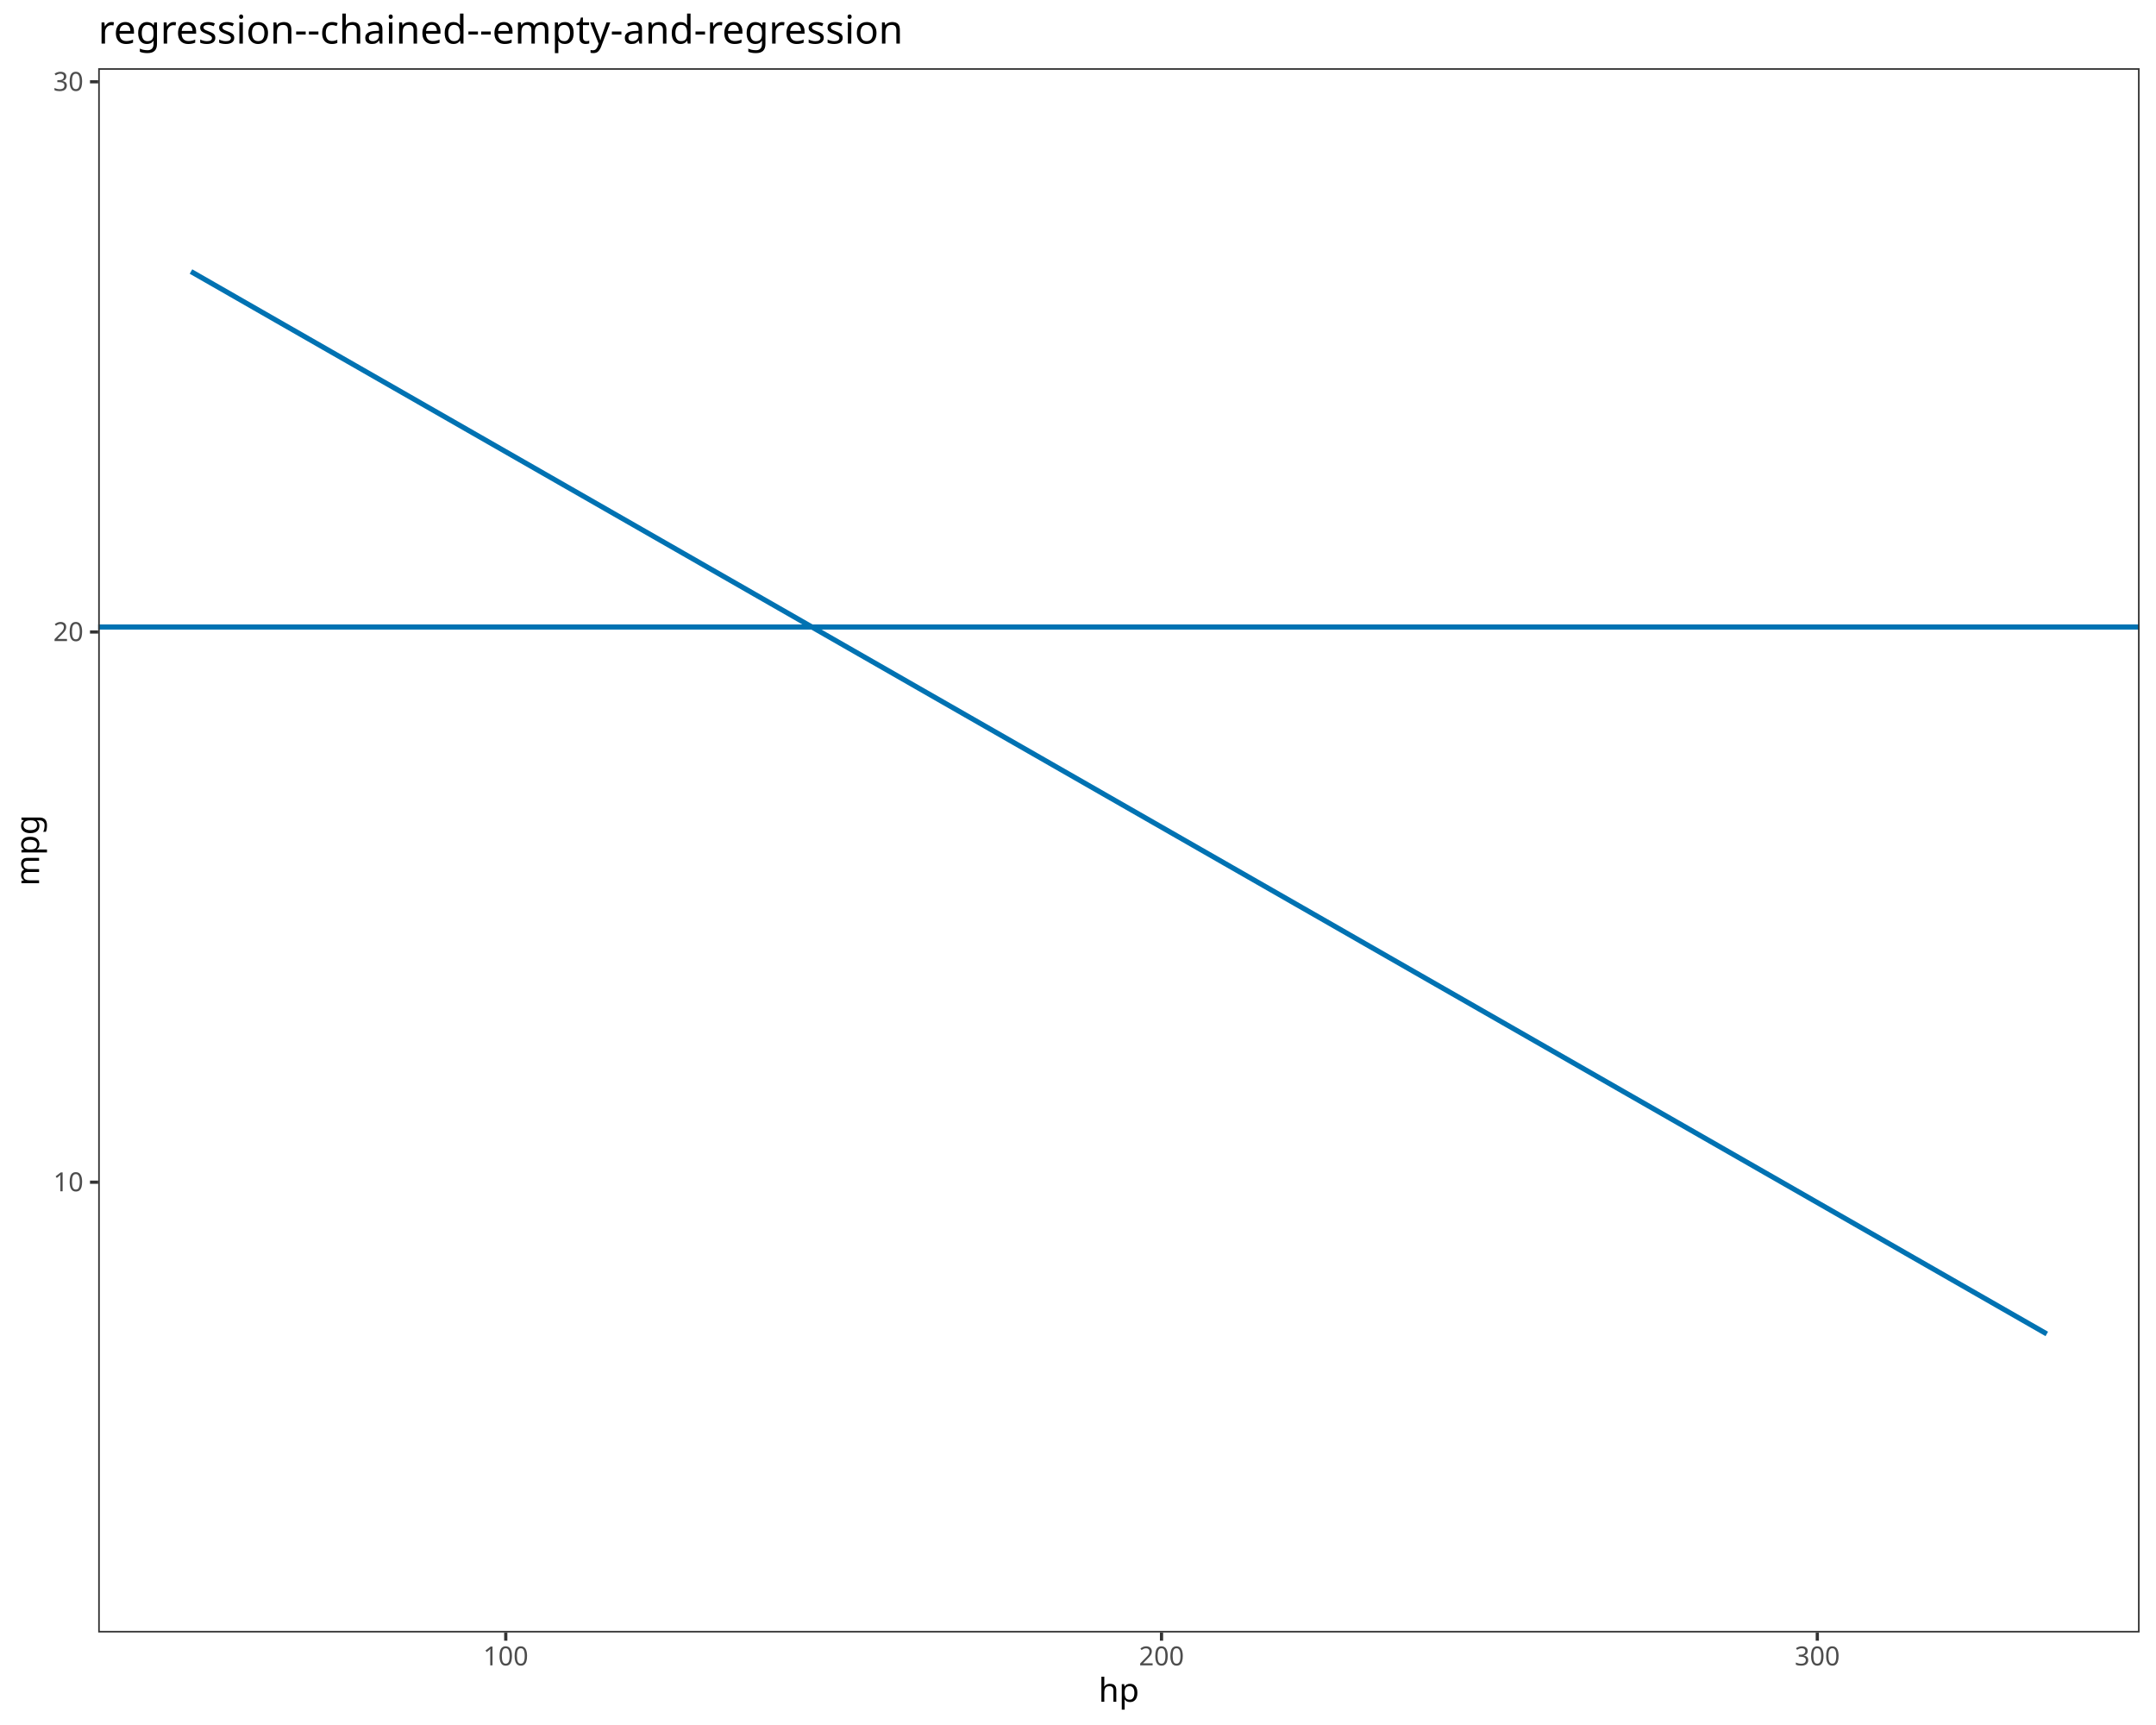
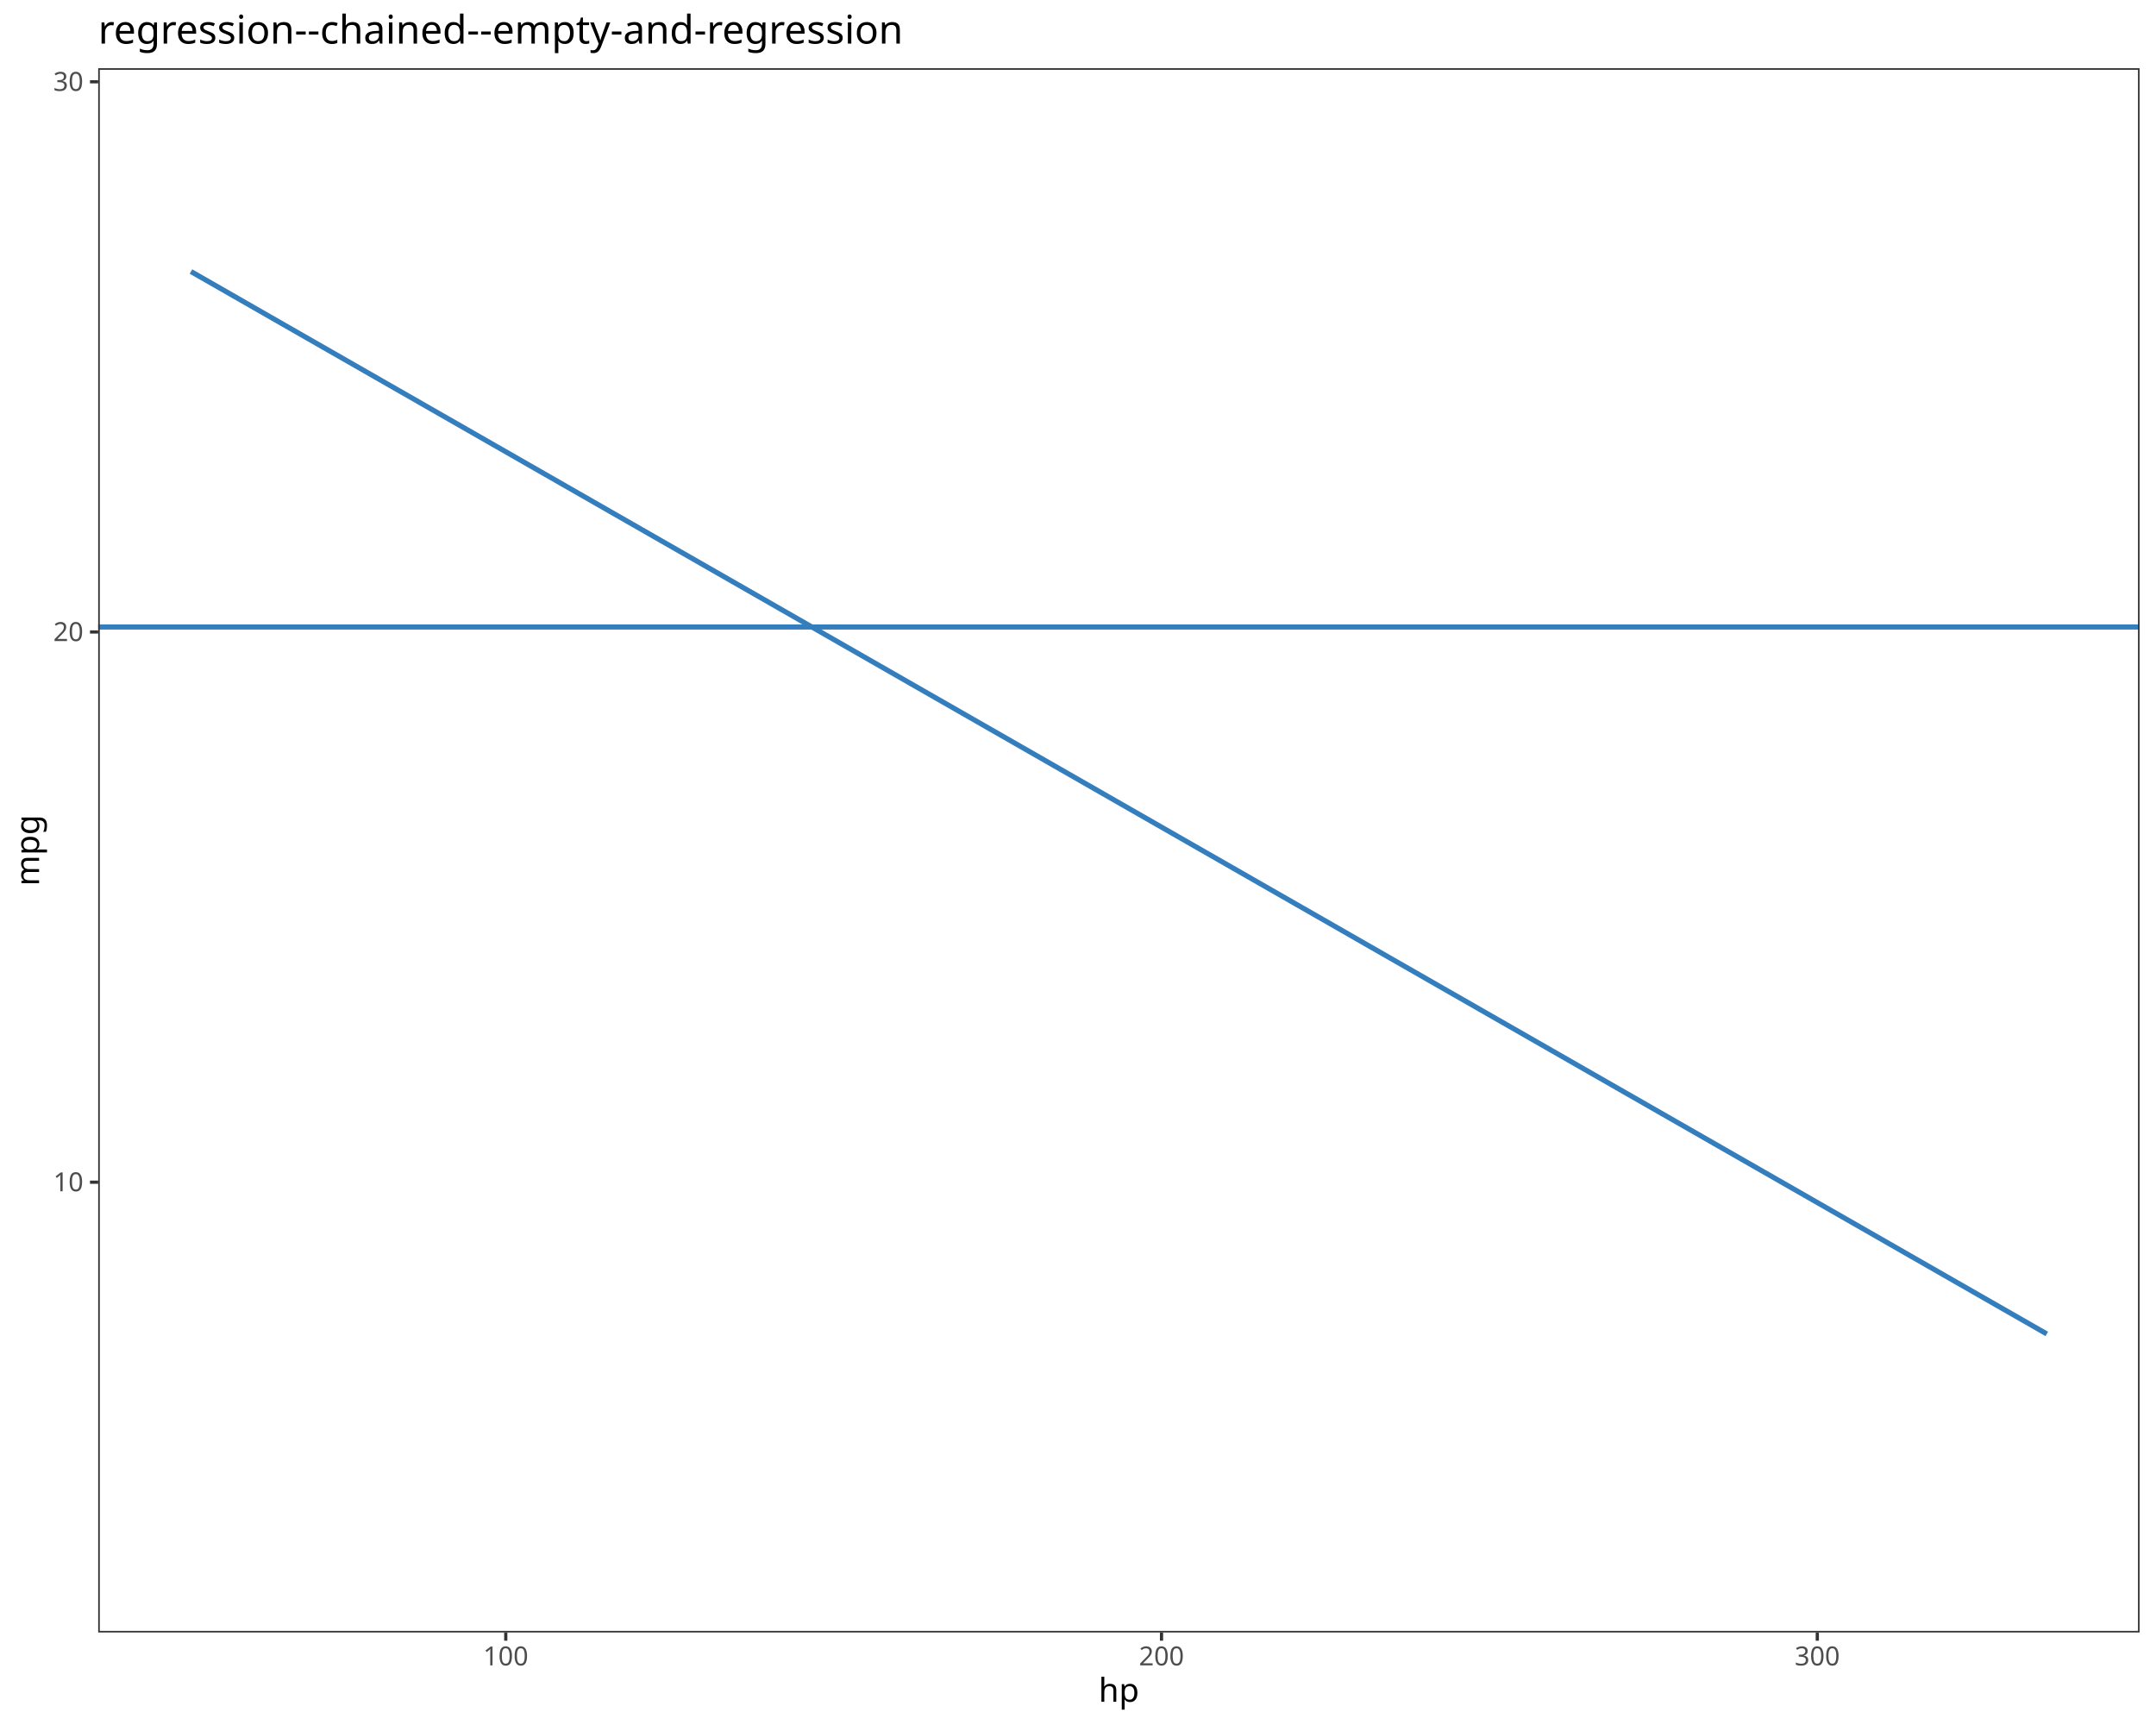
<svg xmlns="http://www.w3.org/2000/svg" class="svglite" data-engine-version="2.0" width="720.00pt" height="576.00pt" viewBox="0 0 720.00 576.00">
  <defs>
    <style type="text/css">
    .svglite line, .svglite polyline, .svglite polygon, .svglite path, .svglite rect, .svglite circle {
      fill: none;
      stroke: #000000;
      stroke-linecap: round;
      stroke-linejoin: round;
      stroke-miterlimit: 10.00;
    }
  </style>
  </defs>
  <rect width="100%" height="100%" style="stroke: none; fill: #FFFFFF;" />
  <defs>
    <clipPath id="cpMC4wMHw3MjAuMDB8MC4wMHw1NzYuMDA=">
      <rect x="0.00" y="0.00" width="720.00" height="576.00" />
    </clipPath>
  </defs>
  <g clip-path="url(#cpMC4wMHw3MjAuMDB8MC4wMHw1NzYuMDA=)">
    <rect x="0.00" y="0.00" width="720.00" height="576.00" style="stroke-width: 1.07; stroke: #FFFFFF; fill: #FFFFFF;" />
  </g>
  <defs>
    <clipPath id="cpMzIuNzl8NzE0LjUyfDIyLjc4fDU0NS4xMQ==">
      <rect x="32.79" y="22.78" width="681.73" height="522.33" />
    </clipPath>
  </defs>
  <g clip-path="url(#cpMzIuNzl8NzE0LjUyfDIyLjc4fDU0NS4xMQ==)">
    <rect x="32.79" y="22.78" width="681.73" height="522.33" style="stroke-width: 1.07; stroke: none; fill: #FFFFFF;" />
-     <polyline points="63.78,90.67 71.63,95.16 79.47,99.65 87.32,104.15 95.16,108.64 103.01,113.13 110.85,117.62 118.70,122.11 126.54,126.60 134.39,131.09 142.23,135.58 150.08,140.07 157.92,144.56 165.77,149.05 173.61,153.54 181.46,158.03 189.30,162.52 197.15,167.01 204.99,171.50 212.84,175.99 220.68,180.48 228.53,184.97 236.37,189.46 244.22,193.95 252.06,198.44 259.91,202.93 267.75,207.42 275.60,211.92 283.44,216.41 291.29,220.90 299.13,225.39 306.97,229.88 314.82,234.37 322.66,238.86 330.51,243.35 338.35,247.84 346.20,252.33 354.04,256.82 361.89,261.31 369.73,265.80 377.58,270.29 385.42,274.78 393.27,279.27 401.11,283.76 408.96,288.25 416.80,292.74 424.65,297.23 432.49,301.72 440.34,306.21 448.18,310.70 456.03,315.20 463.87,319.69 471.72,324.18 479.56,328.67 487.41,333.16 495.25,337.65 503.10,342.14 510.94,346.63 518.79,351.12 526.63,355.61 534.48,360.10 542.32,364.59 550.17,369.08 558.01,373.57 565.86,378.06 573.70,382.55 581.55,387.04 589.39,391.53 597.24,396.02 605.08,400.51 612.93,405.00 620.77,409.49 628.62,413.98 636.46,418.48 644.31,422.97 652.15,427.46 660.00,431.95 667.84,436.44 675.69,440.93 683.53,445.42 " style="stroke-width: 1.71; stroke: #0072B2; stroke-linecap: butt;" />
-     <line x1="32.79" y1="209.37" x2="714.52" y2="209.37" style="stroke-width: 1.71; stroke: #0072B2; stroke-linecap: butt;" />
+     <polyline points="63.78,90.67 71.63,95.16 79.47,99.65 87.32,104.15 95.16,108.64 103.01,113.13 110.85,117.62 118.70,122.11 126.54,126.60 134.39,131.09 142.23,135.58 150.08,140.07 157.92,144.56 165.77,149.05 173.61,153.54 181.46,158.03 189.30,162.52 197.15,167.01 204.99,171.50 212.84,175.99 220.68,180.48 228.53,184.97 236.37,189.46 244.22,193.95 252.06,198.44 259.91,202.93 267.75,207.42 275.60,211.92 283.44,216.41 291.29,220.90 299.13,225.39 306.97,229.88 314.82,234.37 322.66,238.86 330.51,243.35 338.35,247.84 346.20,252.33 354.04,256.82 361.89,261.31 369.73,265.80 377.58,270.29 385.42,274.78 393.27,279.27 401.11,283.76 408.96,288.25 416.80,292.74 424.65,297.23 432.49,301.72 440.34,306.21 448.18,310.70 456.03,315.20 463.87,319.69 471.72,324.18 479.56,328.67 487.41,333.16 495.25,337.65 503.10,342.14 510.94,346.63 518.79,351.12 526.63,355.61 534.48,360.10 542.32,364.59 550.17,369.08 558.01,373.57 565.86,378.06 573.70,382.55 581.55,387.04 589.39,391.53 597.24,396.02 605.08,400.51 612.93,405.00 620.77,409.49 628.62,413.98 636.46,418.48 644.31,422.97 652.15,427.46 660.00,431.95 667.84,436.44 675.69,440.93 683.53,445.42 " style="stroke-width: 1.71; stroke: #357EBD; stroke-linecap: butt;" />
+     <line x1="32.79" y1="209.37" x2="714.52" y2="209.37" style="stroke-width: 1.71; stroke: #357EBD; stroke-linecap: butt;" />
    <rect x="32.79" y="22.78" width="681.73" height="522.33" style="stroke-width: 1.07; stroke: #333333;" />
  </g>
  <g clip-path="url(#cpMC4wMHw3MjAuMDB8MC4wMHw1NzYuMDA=)">
    <text x="27.86" y="397.78" text-anchor="end" style="font-size: 8.80px; fill: #4D4D4D; font-family: sans;" textLength="9.79px" lengthAdjust="spacingAndGlyphs">10</text>
    <text x="27.86" y="214.06" text-anchor="end" style="font-size: 8.80px; fill: #4D4D4D; font-family: sans;" textLength="9.79px" lengthAdjust="spacingAndGlyphs">20</text>
    <text x="27.86" y="30.34" text-anchor="end" style="font-size: 8.80px; fill: #4D4D4D; font-family: sans;" textLength="9.79px" lengthAdjust="spacingAndGlyphs">30</text>
    <polyline points="30.05,394.75 32.79,394.75 " style="stroke-width: 1.07; stroke: #333333; stroke-linecap: butt;" />
    <polyline points="30.05,211.03 32.79,211.03 " style="stroke-width: 1.07; stroke: #333333; stroke-linecap: butt;" />
    <polyline points="30.05,27.31 32.79,27.31 " style="stroke-width: 1.07; stroke: #333333; stroke-linecap: butt;" />
    <polyline points="168.90,547.85 168.90,545.11 " style="stroke-width: 1.07; stroke: #333333; stroke-linecap: butt;" />
    <polyline points="387.89,547.85 387.89,545.11 " style="stroke-width: 1.07; stroke: #333333; stroke-linecap: butt;" />
    <polyline points="606.89,547.85 606.89,545.11 " style="stroke-width: 1.07; stroke: #333333; stroke-linecap: butt;" />
    <text x="168.90" y="556.10" text-anchor="middle" style="font-size: 8.80px; fill: #4D4D4D; font-family: sans;" textLength="14.68px" lengthAdjust="spacingAndGlyphs">100</text>
    <text x="387.89" y="556.10" text-anchor="middle" style="font-size: 8.80px; fill: #4D4D4D; font-family: sans;" textLength="14.68px" lengthAdjust="spacingAndGlyphs">200</text>
    <text x="606.89" y="556.10" text-anchor="middle" style="font-size: 8.80px; fill: #4D4D4D; font-family: sans;" textLength="14.68px" lengthAdjust="spacingAndGlyphs">300</text>
    <text x="373.66" y="568.24" text-anchor="middle" style="font-size: 11.00px; font-family: sans;" textLength="12.24px" lengthAdjust="spacingAndGlyphs">hp</text>
    <text transform="translate(13.05,283.95) rotate(-90)" text-anchor="middle" style="font-size: 11.00px; font-family: sans;" textLength="21.40px" lengthAdjust="spacingAndGlyphs">mpg</text>
    <text x="32.79" y="14.56" style="font-size: 13.20px; font-family: sans;" textLength="253.88px" lengthAdjust="spacingAndGlyphs">regression--chained--empty-and-regression</text>
  </g>
</svg>
